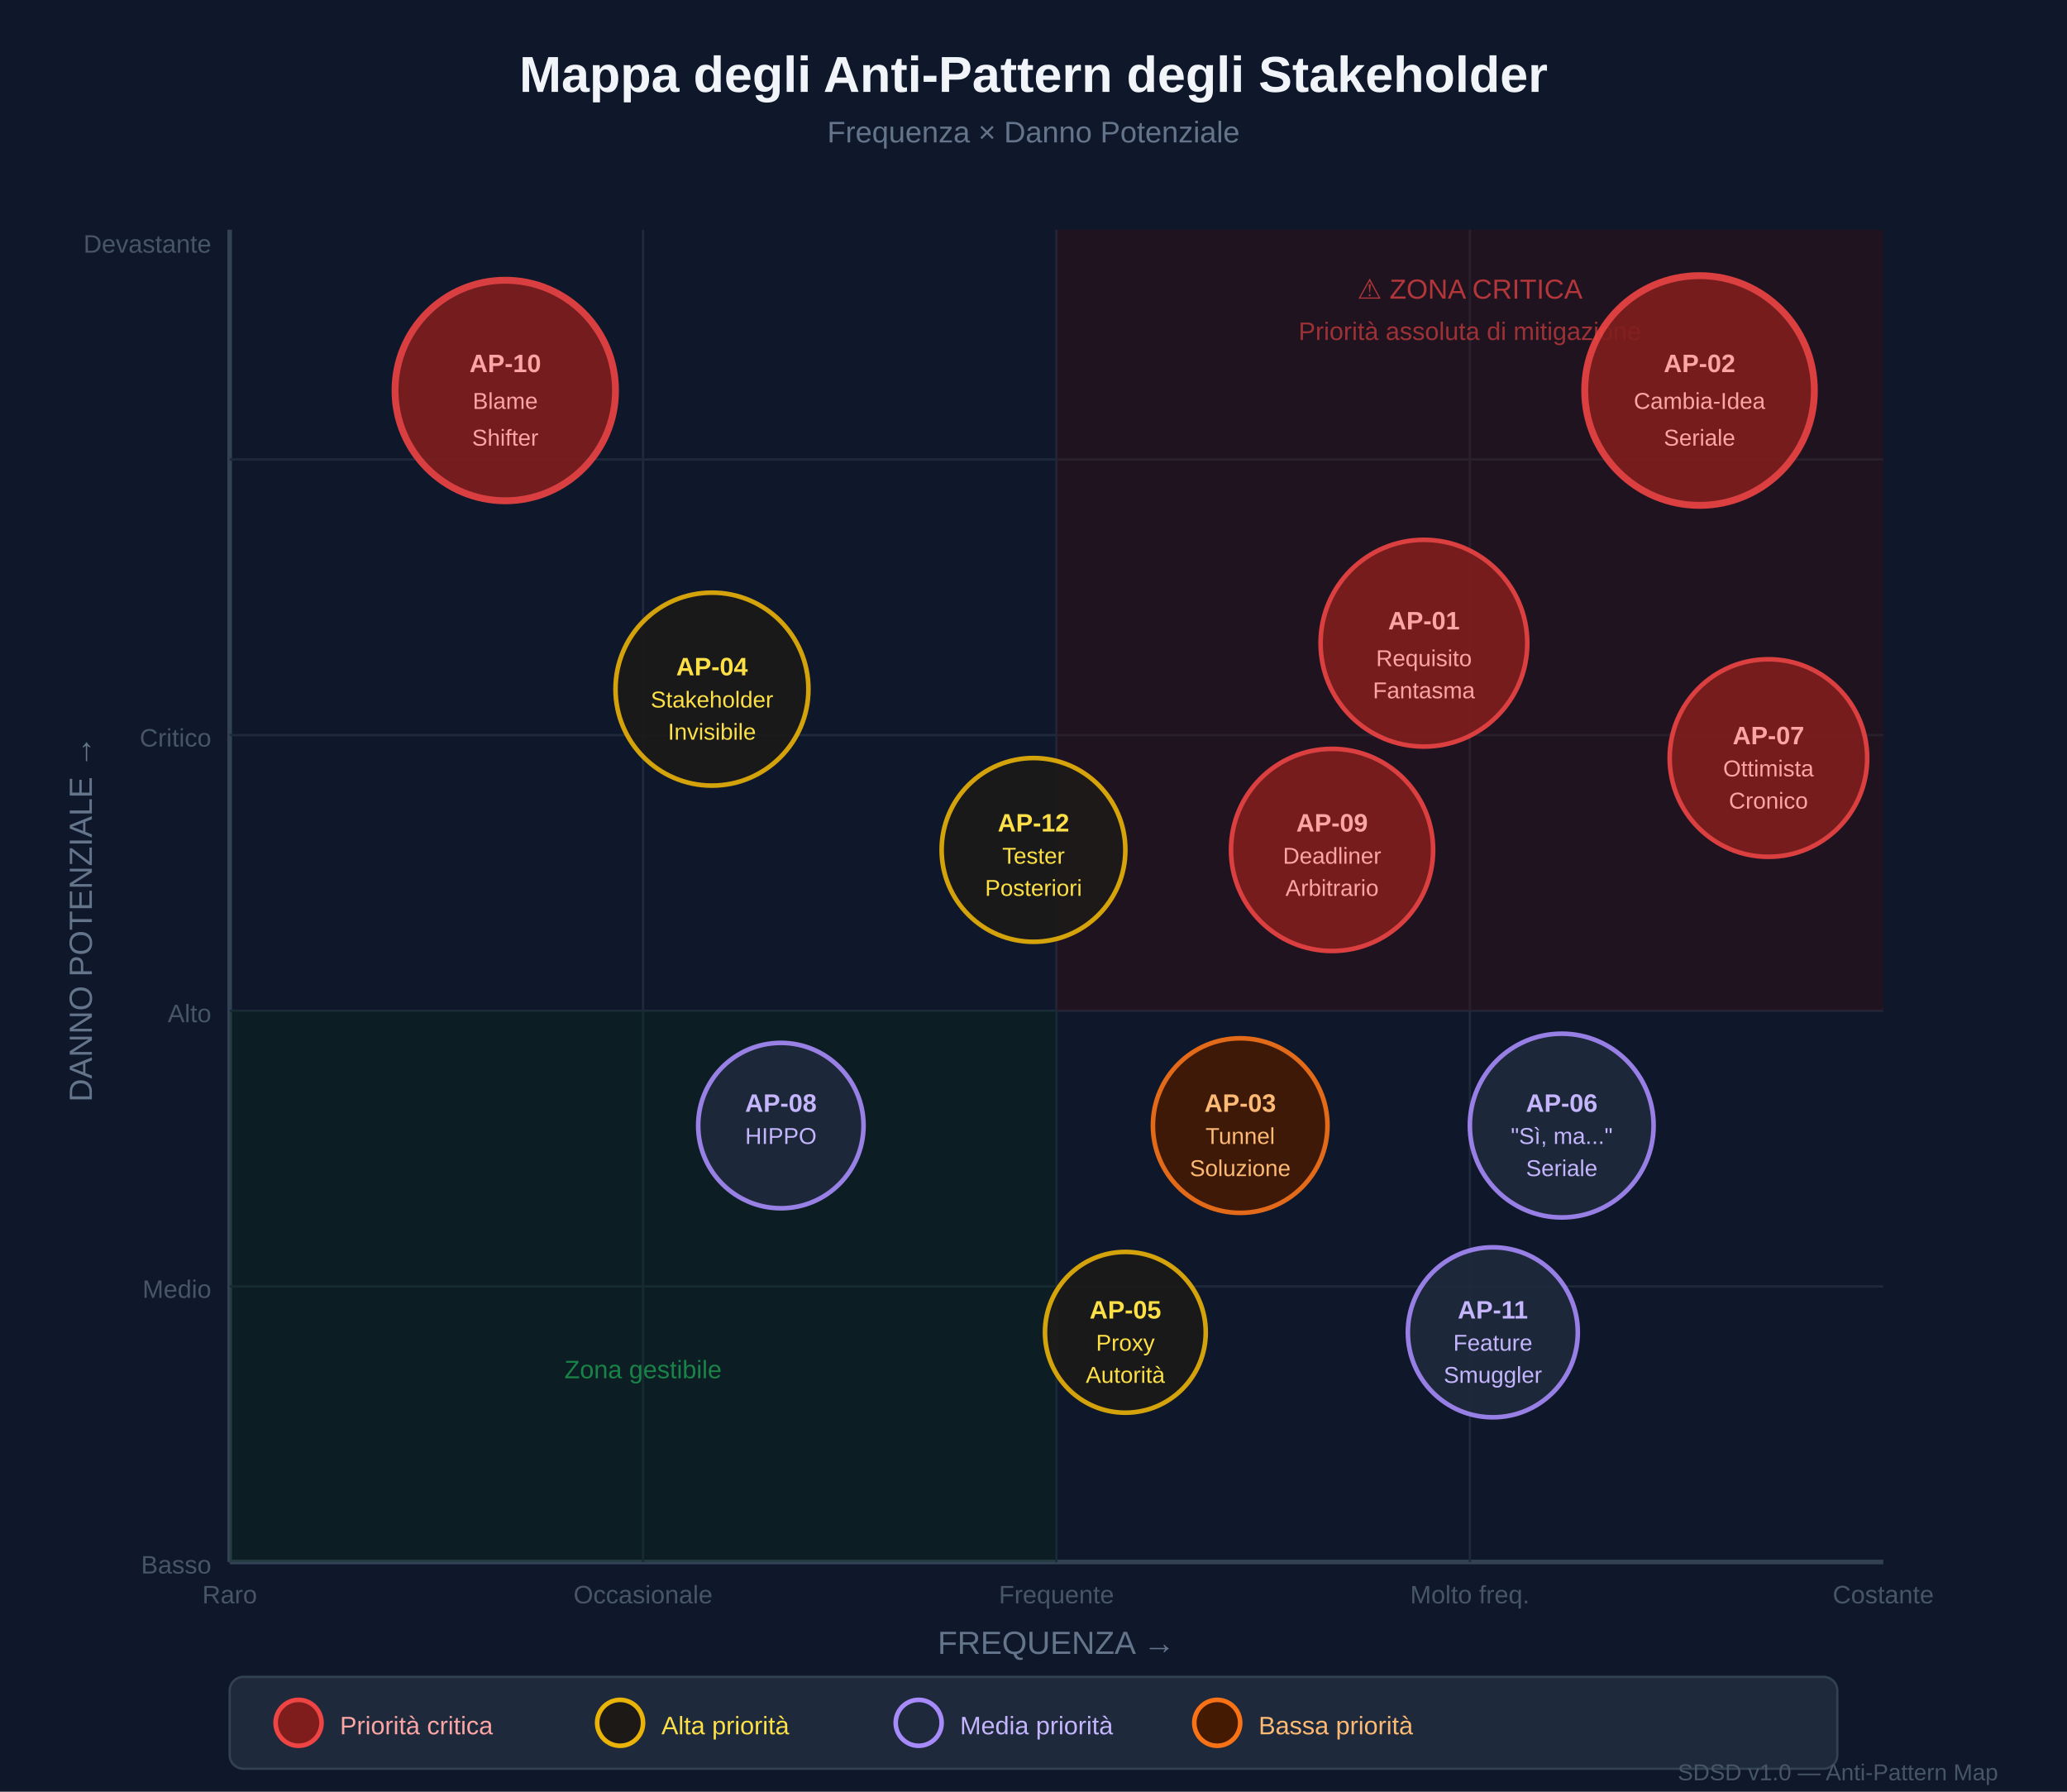
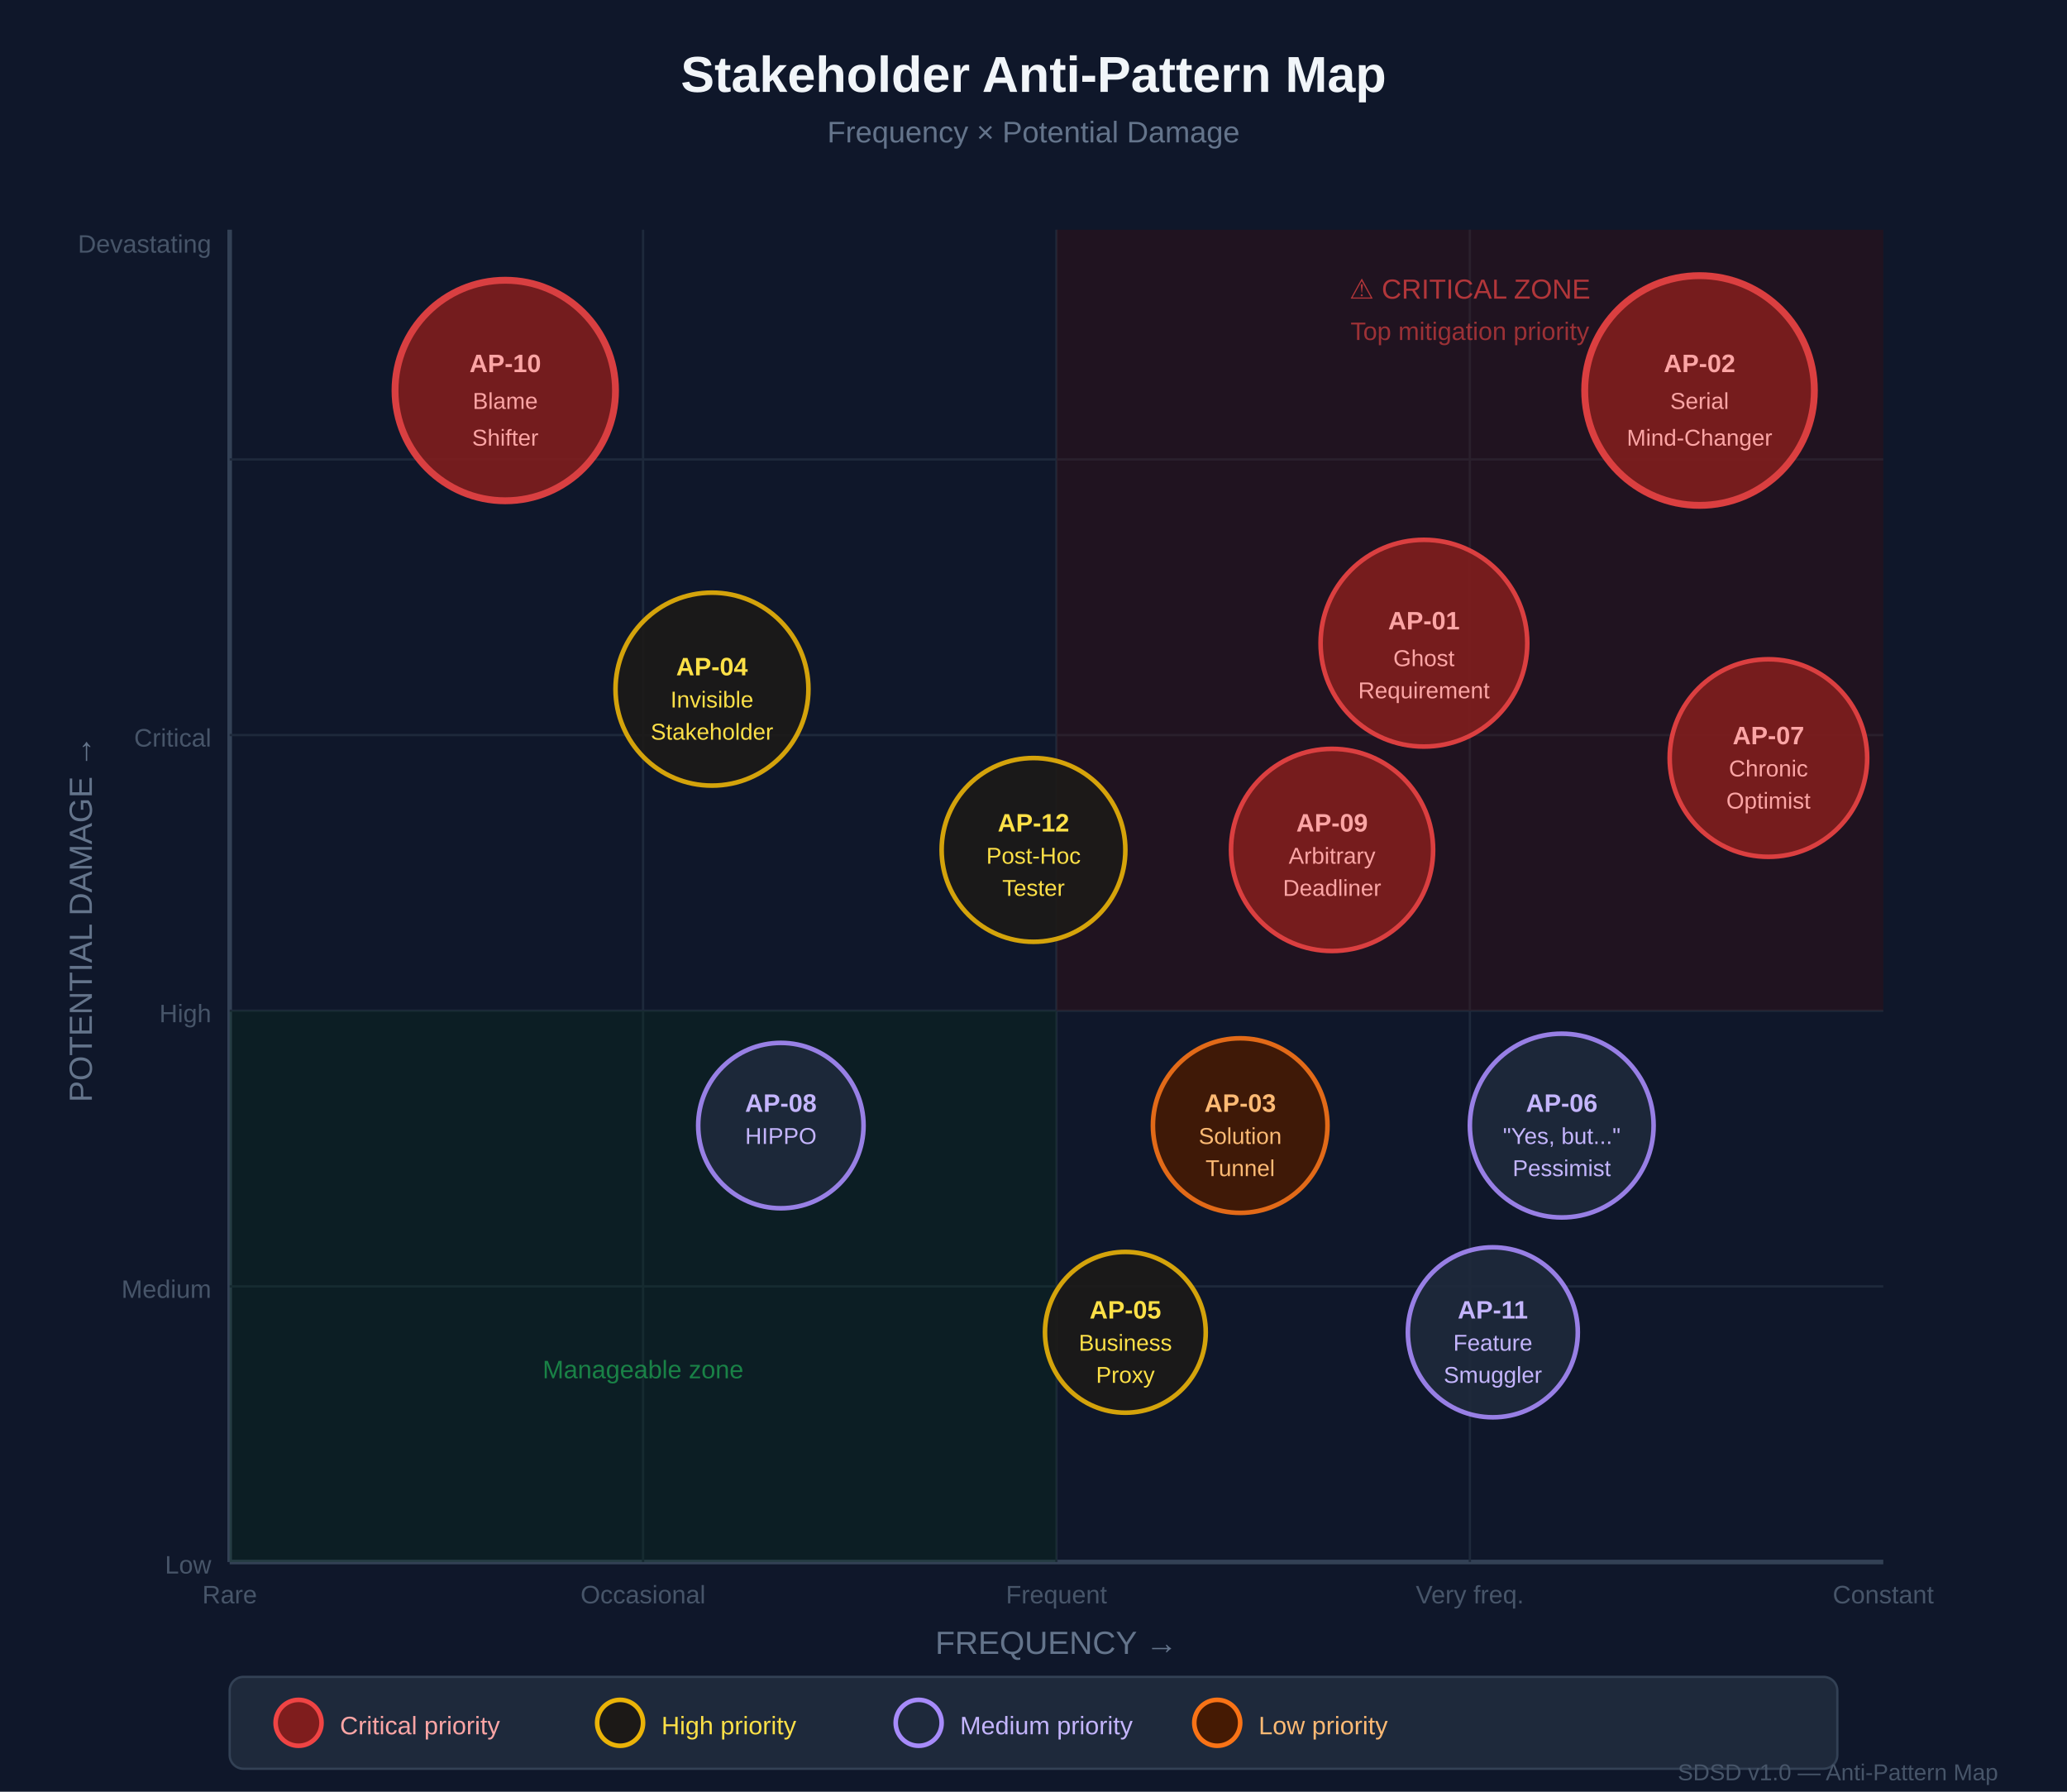
<svg xmlns="http://www.w3.org/2000/svg" width="900" height="780" viewBox="0 0 900 780" font-family="'Segoe UI', Arial, sans-serif">
  <rect width="900" height="780" fill="#0f172a" />
-   <text x="450" y="40" text-anchor="middle" font-size="22" font-weight="bold" fill="#f1f5f9">Mappa degli Anti-Pattern degli Stakeholder</text>
-   <text x="450" y="62" text-anchor="middle" font-size="13" fill="#64748b">Frequenza × Danno Potenziale</text>
+   <text x="450" y="40" text-anchor="middle" font-size="22" font-weight="bold" fill="#f1f5f9">Stakeholder Anti-Pattern Map</text>
+   <text x="450" y="62" text-anchor="middle" font-size="13" fill="#64748b">Frequency × Potential Damage</text>
  <line x1="100" y1="680" x2="820" y2="680" stroke="#334155" stroke-width="2" />
  <line x1="100" y1="680" x2="100" y2="100" stroke="#334155" stroke-width="2" />
-   <text x="460" y="720" text-anchor="middle" font-size="14" fill="#64748b">FREQUENZA →</text>
-   <text x="40" y="400" text-anchor="middle" font-size="14" fill="#64748b" transform="rotate(-90, 40, 400)">DANNO POTENZIALE →</text>
-   <text x="100" y="698" text-anchor="middle" font-size="11" fill="#475569">Raro</text>
-   <text x="280" y="698" text-anchor="middle" font-size="11" fill="#475569">Occasionale</text>
-   <text x="460" y="698" text-anchor="middle" font-size="11" fill="#475569">Frequente</text>
-   <text x="640" y="698" text-anchor="middle" font-size="11" fill="#475569">Molto freq.</text>
-   <text x="820" y="698" text-anchor="middle" font-size="11" fill="#475569">Costante</text>
-   <text x="92" y="685" text-anchor="end" font-size="11" fill="#475569">Basso</text>
-   <text x="92" y="565" text-anchor="end" font-size="11" fill="#475569">Medio</text>
-   <text x="92" y="445" text-anchor="end" font-size="11" fill="#475569">Alto</text>
-   <text x="92" y="325" text-anchor="end" font-size="11" fill="#475569">Critico</text>
-   <text x="92" y="110" text-anchor="end" font-size="11" fill="#475569">Devastante</text>
+   <text x="460" y="720" text-anchor="middle" font-size="14" fill="#64748b">FREQUENCY →</text>
+   <text x="40" y="400" text-anchor="middle" font-size="14" fill="#64748b" transform="rotate(-90, 40, 400)">POTENTIAL DAMAGE →</text>
+   <text x="100" y="698" text-anchor="middle" font-size="11" fill="#475569">Rare</text>
+   <text x="280" y="698" text-anchor="middle" font-size="11" fill="#475569">Occasional</text>
+   <text x="460" y="698" text-anchor="middle" font-size="11" fill="#475569">Frequent</text>
+   <text x="640" y="698" text-anchor="middle" font-size="11" fill="#475569">Very freq.</text>
+   <text x="820" y="698" text-anchor="middle" font-size="11" fill="#475569">Constant</text>
+   <text x="92" y="685" text-anchor="end" font-size="11" fill="#475569">Low</text>
+   <text x="92" y="565" text-anchor="end" font-size="11" fill="#475569">Medium</text>
+   <text x="92" y="445" text-anchor="end" font-size="11" fill="#475569">High</text>
+   <text x="92" y="325" text-anchor="end" font-size="11" fill="#475569">Critical</text>
+   <text x="92" y="110" text-anchor="end" font-size="11" fill="#475569">Devastating</text>
  <line x1="100" y1="560" x2="820" y2="560" stroke="#1e293b" stroke-width="1" />
  <line x1="100" y1="440" x2="820" y2="440" stroke="#1e293b" stroke-width="1" />
  <line x1="100" y1="320" x2="820" y2="320" stroke="#1e293b" stroke-width="1" />
  <line x1="100" y1="200" x2="820" y2="200" stroke="#1e293b" stroke-width="1" />
  <line x1="280" y1="100" x2="280" y2="680" stroke="#1e293b" stroke-width="1" />
  <line x1="460" y1="100" x2="460" y2="680" stroke="#1e293b" stroke-width="1" />
  <line x1="640" y1="100" x2="640" y2="680" stroke="#1e293b" stroke-width="1" />
  <rect x="460" y="100" width="360" height="340" rx="0" fill="#450a0a" opacity="0.3" />
-   <text x="640" y="130" text-anchor="middle" font-size="12" fill="#ef4444" opacity="0.7">⚠️ ZONA CRITICA</text>
-   <text x="640" y="148" text-anchor="middle" font-size="11" fill="#ef4444" opacity="0.6">Priorità assoluta di mitigazione</text>
+   <text x="640" y="130" text-anchor="middle" font-size="12" fill="#ef4444" opacity="0.7">⚠️ CRITICAL ZONE</text>
+   <text x="640" y="148" text-anchor="middle" font-size="11" fill="#ef4444" opacity="0.6">Top mitigation priority</text>
  <rect x="100" y="440" width="360" height="240" rx="0" fill="#052e16" opacity="0.3" />
-   <text x="280" y="600" text-anchor="middle" font-size="11" fill="#22c55e" opacity="0.6">Zona gestibile</text>
+   <text x="280" y="600" text-anchor="middle" font-size="11" fill="#22c55e" opacity="0.6">Manageable zone</text>
  <circle cx="620" cy="280" r="45" fill="#7f1d1d" stroke="#ef4444" stroke-width="2" opacity="0.9" />
  <text x="620" y="274" text-anchor="middle" font-size="11" font-weight="bold" fill="#fca5a5">AP-01</text>
-   <text x="620" y="290" text-anchor="middle" font-size="10" fill="#fca5a5">Requisito</text>
-   <text x="620" y="304" text-anchor="middle" font-size="10" fill="#fca5a5">Fantasma</text>
+   <text x="620" y="290" text-anchor="middle" font-size="10" fill="#fca5a5">Ghost</text>
+   <text x="620" y="304" text-anchor="middle" font-size="10" fill="#fca5a5">Requirement</text>
  <circle cx="740" cy="170" r="50" fill="#7f1d1d" stroke="#ef4444" stroke-width="3" opacity="0.9" />
  <text x="740" y="162" text-anchor="middle" font-size="11" font-weight="bold" fill="#fca5a5">AP-02</text>
-   <text x="740" y="178" text-anchor="middle" font-size="10" fill="#fca5a5">Cambia-Idea</text>
-   <text x="740" y="194" text-anchor="middle" font-size="10" fill="#fca5a5">Seriale</text>
+   <text x="740" y="178" text-anchor="middle" font-size="10" fill="#fca5a5">Serial</text>
+   <text x="740" y="194" text-anchor="middle" font-size="10" fill="#fca5a5">Mind-Changer</text>
  <circle cx="540" cy="490" r="38" fill="#451a03" stroke="#f97316" stroke-width="2" opacity="0.9" />
  <text x="540" y="484" text-anchor="middle" font-size="11" font-weight="bold" fill="#fdba74">AP-03</text>
-   <text x="540" y="498" text-anchor="middle" font-size="10" fill="#fdba74">Tunnel</text>
-   <text x="540" y="512" text-anchor="middle" font-size="10" fill="#fdba74">Soluzione</text>
+   <text x="540" y="498" text-anchor="middle" font-size="10" fill="#fdba74">Solution</text>
+   <text x="540" y="512" text-anchor="middle" font-size="10" fill="#fdba74">Tunnel</text>
  <circle cx="310" cy="300" r="42" fill="#1c1917" stroke="#eab308" stroke-width="2" opacity="0.9" />
  <text x="310" y="294" text-anchor="middle" font-size="11" font-weight="bold" fill="#fde047">AP-04</text>
-   <text x="310" y="308" text-anchor="middle" font-size="10" fill="#fde047">Stakeholder</text>
-   <text x="310" y="322" text-anchor="middle" font-size="10" fill="#fde047">Invisibile</text>
+   <text x="310" y="308" text-anchor="middle" font-size="10" fill="#fde047">Invisible</text>
+   <text x="310" y="322" text-anchor="middle" font-size="10" fill="#fde047">Stakeholder</text>
  <circle cx="490" cy="580" r="35" fill="#1c1917" stroke="#eab308" stroke-width="2" opacity="0.9" />
  <text x="490" y="574" text-anchor="middle" font-size="11" font-weight="bold" fill="#fde047">AP-05</text>
-   <text x="490" y="588" text-anchor="middle" font-size="10" fill="#fde047">Proxy</text>
-   <text x="490" y="602" text-anchor="middle" font-size="10" fill="#fde047">Autorità</text>
+   <text x="490" y="588" text-anchor="middle" font-size="10" fill="#fde047">Business</text>
+   <text x="490" y="602" text-anchor="middle" font-size="10" fill="#fde047">Proxy</text>
  <circle cx="680" cy="490" r="40" fill="#1e293b" stroke="#a78bfa" stroke-width="2" opacity="0.9" />
  <text x="680" y="484" text-anchor="middle" font-size="11" font-weight="bold" fill="#c4b5fd">AP-06</text>
-   <text x="680" y="498" text-anchor="middle" font-size="10" fill="#c4b5fd">"Sì, ma..."</text>
-   <text x="680" y="512" text-anchor="middle" font-size="10" fill="#c4b5fd">Seriale</text>
+   <text x="680" y="498" text-anchor="middle" font-size="10" fill="#c4b5fd">"Yes, but..."</text>
+   <text x="680" y="512" text-anchor="middle" font-size="10" fill="#c4b5fd">Pessimist</text>
  <circle cx="770" cy="330" r="43" fill="#7f1d1d" stroke="#ef4444" stroke-width="2" opacity="0.9" />
  <text x="770" y="324" text-anchor="middle" font-size="11" font-weight="bold" fill="#fca5a5">AP-07</text>
-   <text x="770" y="338" text-anchor="middle" font-size="10" fill="#fca5a5">Ottimista</text>
-   <text x="770" y="352" text-anchor="middle" font-size="10" fill="#fca5a5">Cronico</text>
+   <text x="770" y="338" text-anchor="middle" font-size="10" fill="#fca5a5">Chronic</text>
+   <text x="770" y="352" text-anchor="middle" font-size="10" fill="#fca5a5">Optimist</text>
  <circle cx="340" cy="490" r="36" fill="#1e293b" stroke="#a78bfa" stroke-width="2" opacity="0.9" />
  <text x="340" y="484" text-anchor="middle" font-size="11" font-weight="bold" fill="#c4b5fd">AP-08</text>
  <text x="340" y="498" text-anchor="middle" font-size="10" fill="#c4b5fd">HIPPO</text>
  <circle cx="580" cy="370" r="44" fill="#7f1d1d" stroke="#ef4444" stroke-width="2" opacity="0.9" />
  <text x="580" y="362" text-anchor="middle" font-size="11" font-weight="bold" fill="#fca5a5">AP-09</text>
-   <text x="580" y="376" text-anchor="middle" font-size="10" fill="#fca5a5">Deadliner</text>
-   <text x="580" y="390" text-anchor="middle" font-size="10" fill="#fca5a5">Arbitrario</text>
+   <text x="580" y="376" text-anchor="middle" font-size="10" fill="#fca5a5">Arbitrary</text>
+   <text x="580" y="390" text-anchor="middle" font-size="10" fill="#fca5a5">Deadliner</text>
  <circle cx="220" cy="170" r="48" fill="#7f1d1d" stroke="#ef4444" stroke-width="3" opacity="0.9" />
  <text x="220" y="162" text-anchor="middle" font-size="11" font-weight="bold" fill="#fca5a5">AP-10</text>
  <text x="220" y="178" text-anchor="middle" font-size="10" fill="#fca5a5">Blame</text>
  <text x="220" y="194" text-anchor="middle" font-size="10" fill="#fca5a5">Shifter</text>
  <circle cx="650" cy="580" r="37" fill="#1e293b" stroke="#a78bfa" stroke-width="2" opacity="0.9" />
  <text x="650" y="574" text-anchor="middle" font-size="11" font-weight="bold" fill="#c4b5fd">AP-11</text>
  <text x="650" y="588" text-anchor="middle" font-size="10" fill="#c4b5fd">Feature</text>
  <text x="650" y="602" text-anchor="middle" font-size="10" fill="#c4b5fd">Smuggler</text>
  <circle cx="450" cy="370" r="40" fill="#1c1917" stroke="#eab308" stroke-width="2" opacity="0.9" />
  <text x="450" y="362" text-anchor="middle" font-size="11" font-weight="bold" fill="#fde047">AP-12</text>
-   <text x="450" y="376" text-anchor="middle" font-size="10" fill="#fde047">Tester</text>
-   <text x="450" y="390" text-anchor="middle" font-size="10" fill="#fde047">Posteriori</text>
+   <text x="450" y="376" text-anchor="middle" font-size="10" fill="#fde047">Post-Hoc</text>
+   <text x="450" y="390" text-anchor="middle" font-size="10" fill="#fde047">Tester</text>
  <rect x="100" y="730" width="700" height="40" rx="6" fill="#1e293b" stroke="#334155" stroke-width="1" />
  <circle cx="130" cy="750" r="10" fill="#7f1d1d" stroke="#ef4444" stroke-width="2" />
-   <text x="148" y="755" font-size="11" fill="#fca5a5">Priorità critica</text>
+   <text x="148" y="755" font-size="11" fill="#fca5a5">Critical priority</text>
  <circle cx="270" cy="750" r="10" fill="#1c1917" stroke="#eab308" stroke-width="2" />
-   <text x="288" y="755" font-size="11" fill="#fde047">Alta priorità</text>
+   <text x="288" y="755" font-size="11" fill="#fde047">High priority</text>
  <circle cx="400" cy="750" r="10" fill="#1e293b" stroke="#a78bfa" stroke-width="2" />
-   <text x="418" y="755" font-size="11" fill="#c4b5fd">Media priorità</text>
+   <text x="418" y="755" font-size="11" fill="#c4b5fd">Medium priority</text>
  <circle cx="530" cy="750" r="10" fill="#451a03" stroke="#f97316" stroke-width="2" />
-   <text x="548" y="755" font-size="11" fill="#fdba74">Bassa priorità</text>
+   <text x="548" y="755" font-size="11" fill="#fdba74">Low priority</text>
  <text x="870" y="775" text-anchor="end" font-size="10" fill="#475569">SDSD v1.0 — Anti-Pattern Map</text>
</svg>
